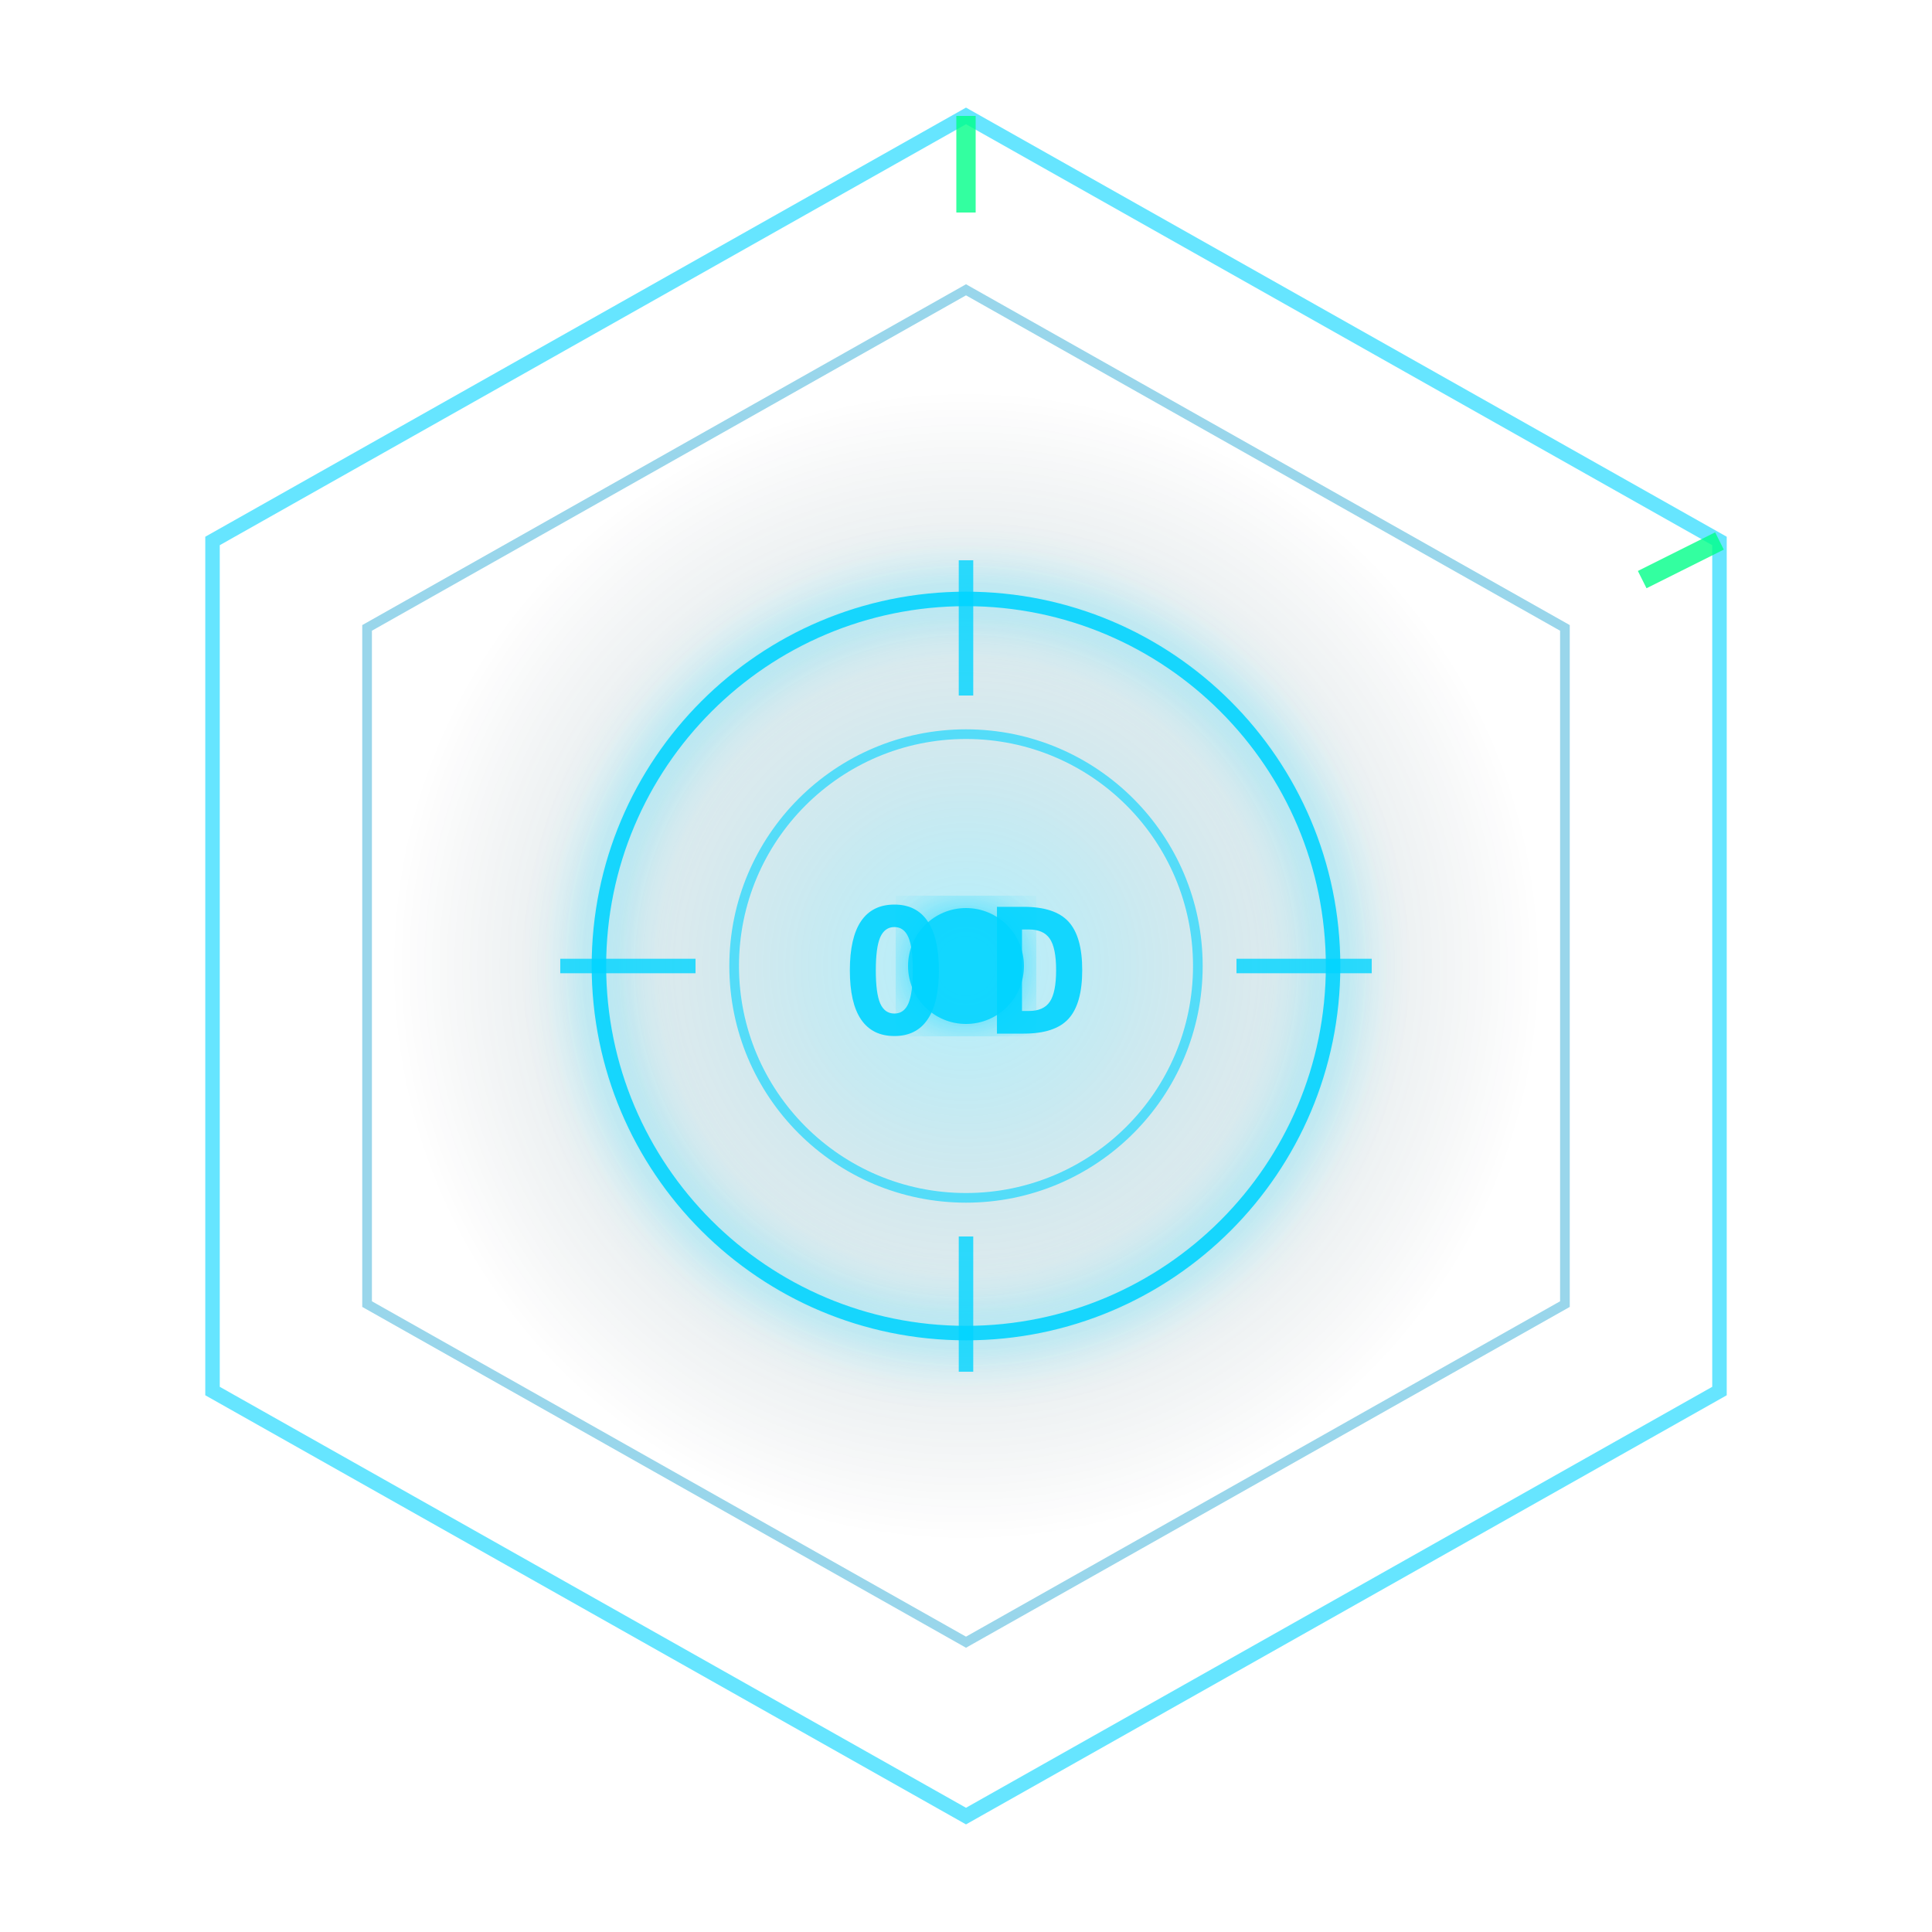
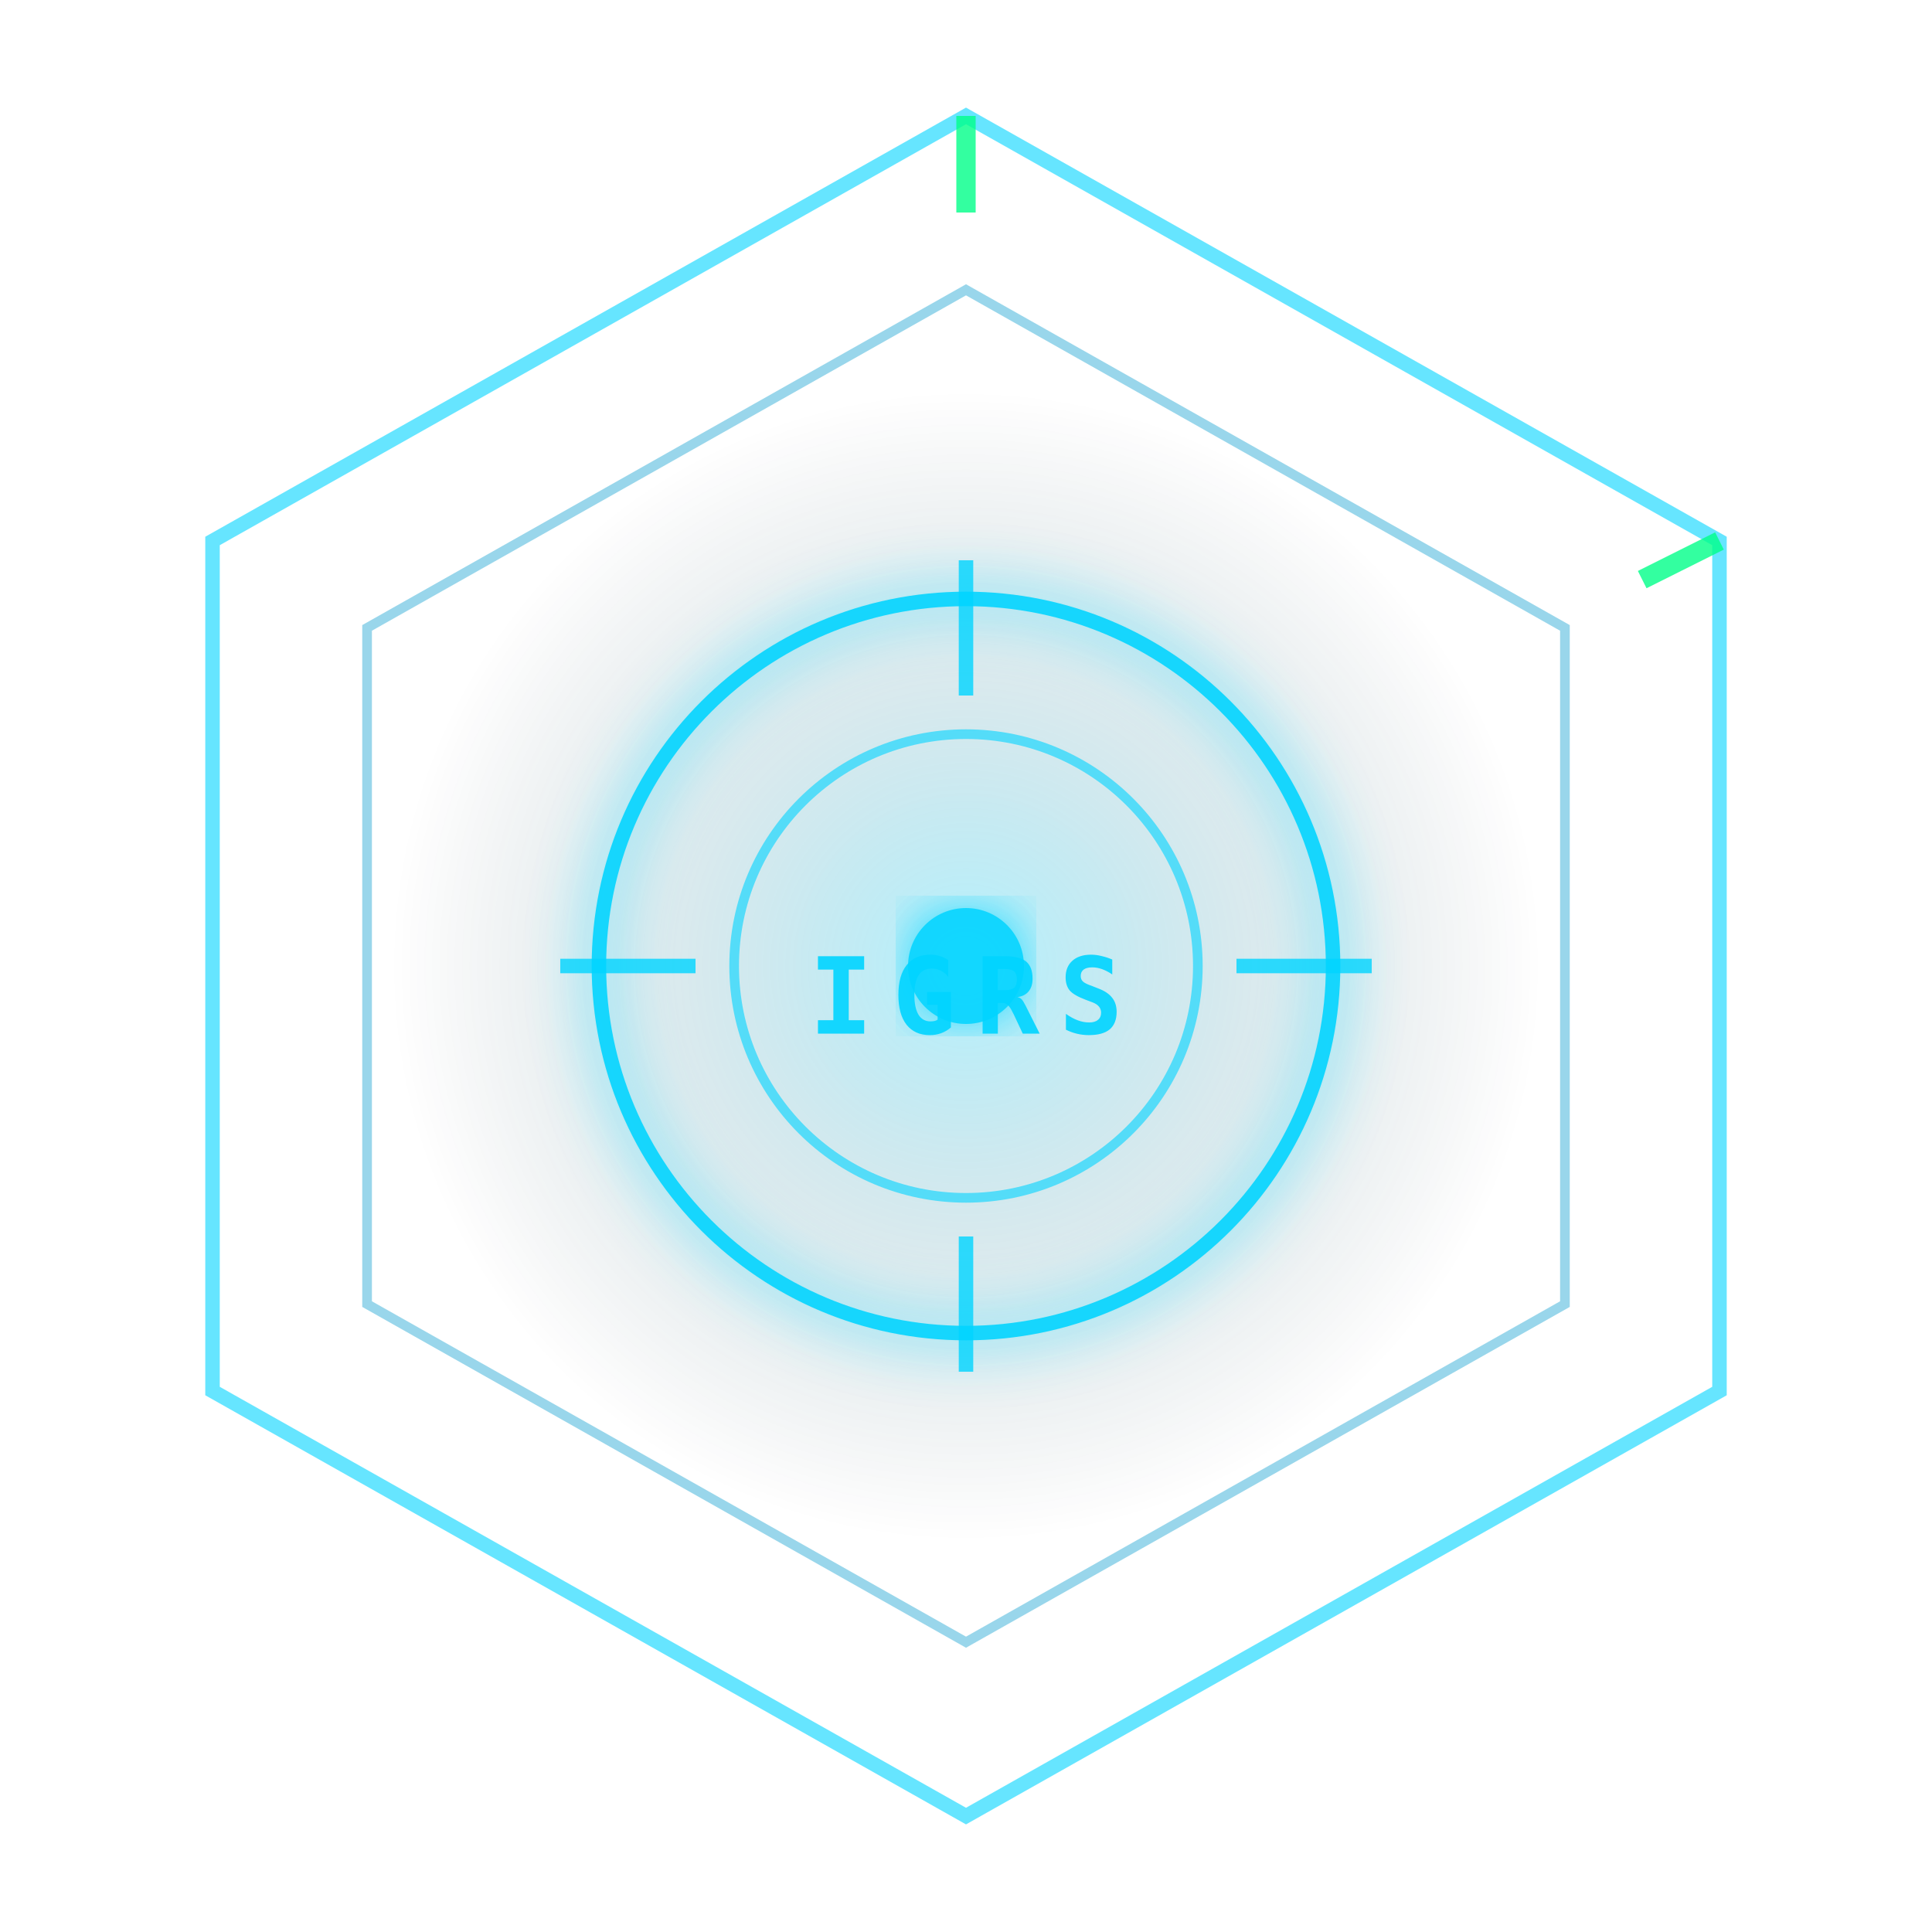
<svg xmlns="http://www.w3.org/2000/svg" viewBox="0 0 200 200" width="200" height="200">
  <defs>
    <radialGradient id="g1" cx="50%" cy="50%" r="50%">
      <stop offset="0%" stop-color="#00d4ff" stop-opacity="0.3" />
      <stop offset="100%" stop-color="#080f1a" stop-opacity="0" />
    </radialGradient>
    <filter id="glow">
      <feGaussianBlur stdDeviation="3" result="blur" />
      <feMerge>
        <feMergeNode in="blur" />
        <feMergeNode in="SourceGraphic" />
      </feMerge>
    </filter>
  </defs>
  <polygon points="100,12 178,56 178,144 100,188 22,144 22,56" fill="none" stroke="#00d4ff" stroke-width="1.5" opacity="0.6" />
  <polygon points="100,30 162,65 162,135 100,170 38,135 38,65" fill="none" stroke="#0099cc" stroke-width="1" opacity="0.4" />
  <circle cx="100" cy="100" r="60" fill="url(#g1)" />
  <circle cx="100" cy="100" r="38" fill="none" stroke="#00d4ff" stroke-width="1.5" filter="url(#glow)" opacity="0.9" />
  <circle cx="100" cy="100" r="24" fill="none" stroke="#00d4ff" stroke-width="1" opacity="0.6" />
  <circle cx="100" cy="100" r="6" fill="#00d4ff" opacity="0.9" filter="url(#glow)" />
  <line x1="100" y1="58" x2="100" y2="72" stroke="#00d4ff" stroke-width="1.5" opacity="0.8" />
  <line x1="100" y1="128" x2="100" y2="142" stroke="#00d4ff" stroke-width="1.5" opacity="0.8" />
  <line x1="58" y1="100" x2="72" y2="100" stroke="#00d4ff" stroke-width="1.5" opacity="0.8" />
  <line x1="128" y1="100" x2="142" y2="100" stroke="#00d4ff" stroke-width="1.5" opacity="0.8" />
  <line x1="100" y1="12" x2="100" y2="22" stroke="#00ff88" stroke-width="2" opacity="0.8" />
  <line x1="178" y1="56" x2="170" y2="60" stroke="#00ff88" stroke-width="2" opacity="0.8" />
-   <text x="100" y="107" text-anchor="middle" font-family="monospace" font-size="18" font-weight="bold" fill="#00d4ff" opacity="0.9" letter-spacing="4">OD</text>
+   <text x="100" y="107" text-anchor="middle" font-family="monospace" font-size="11" font-weight="bold" fill="#00d4ff" opacity="0.9" letter-spacing="2">IGRS</text>
</svg>
